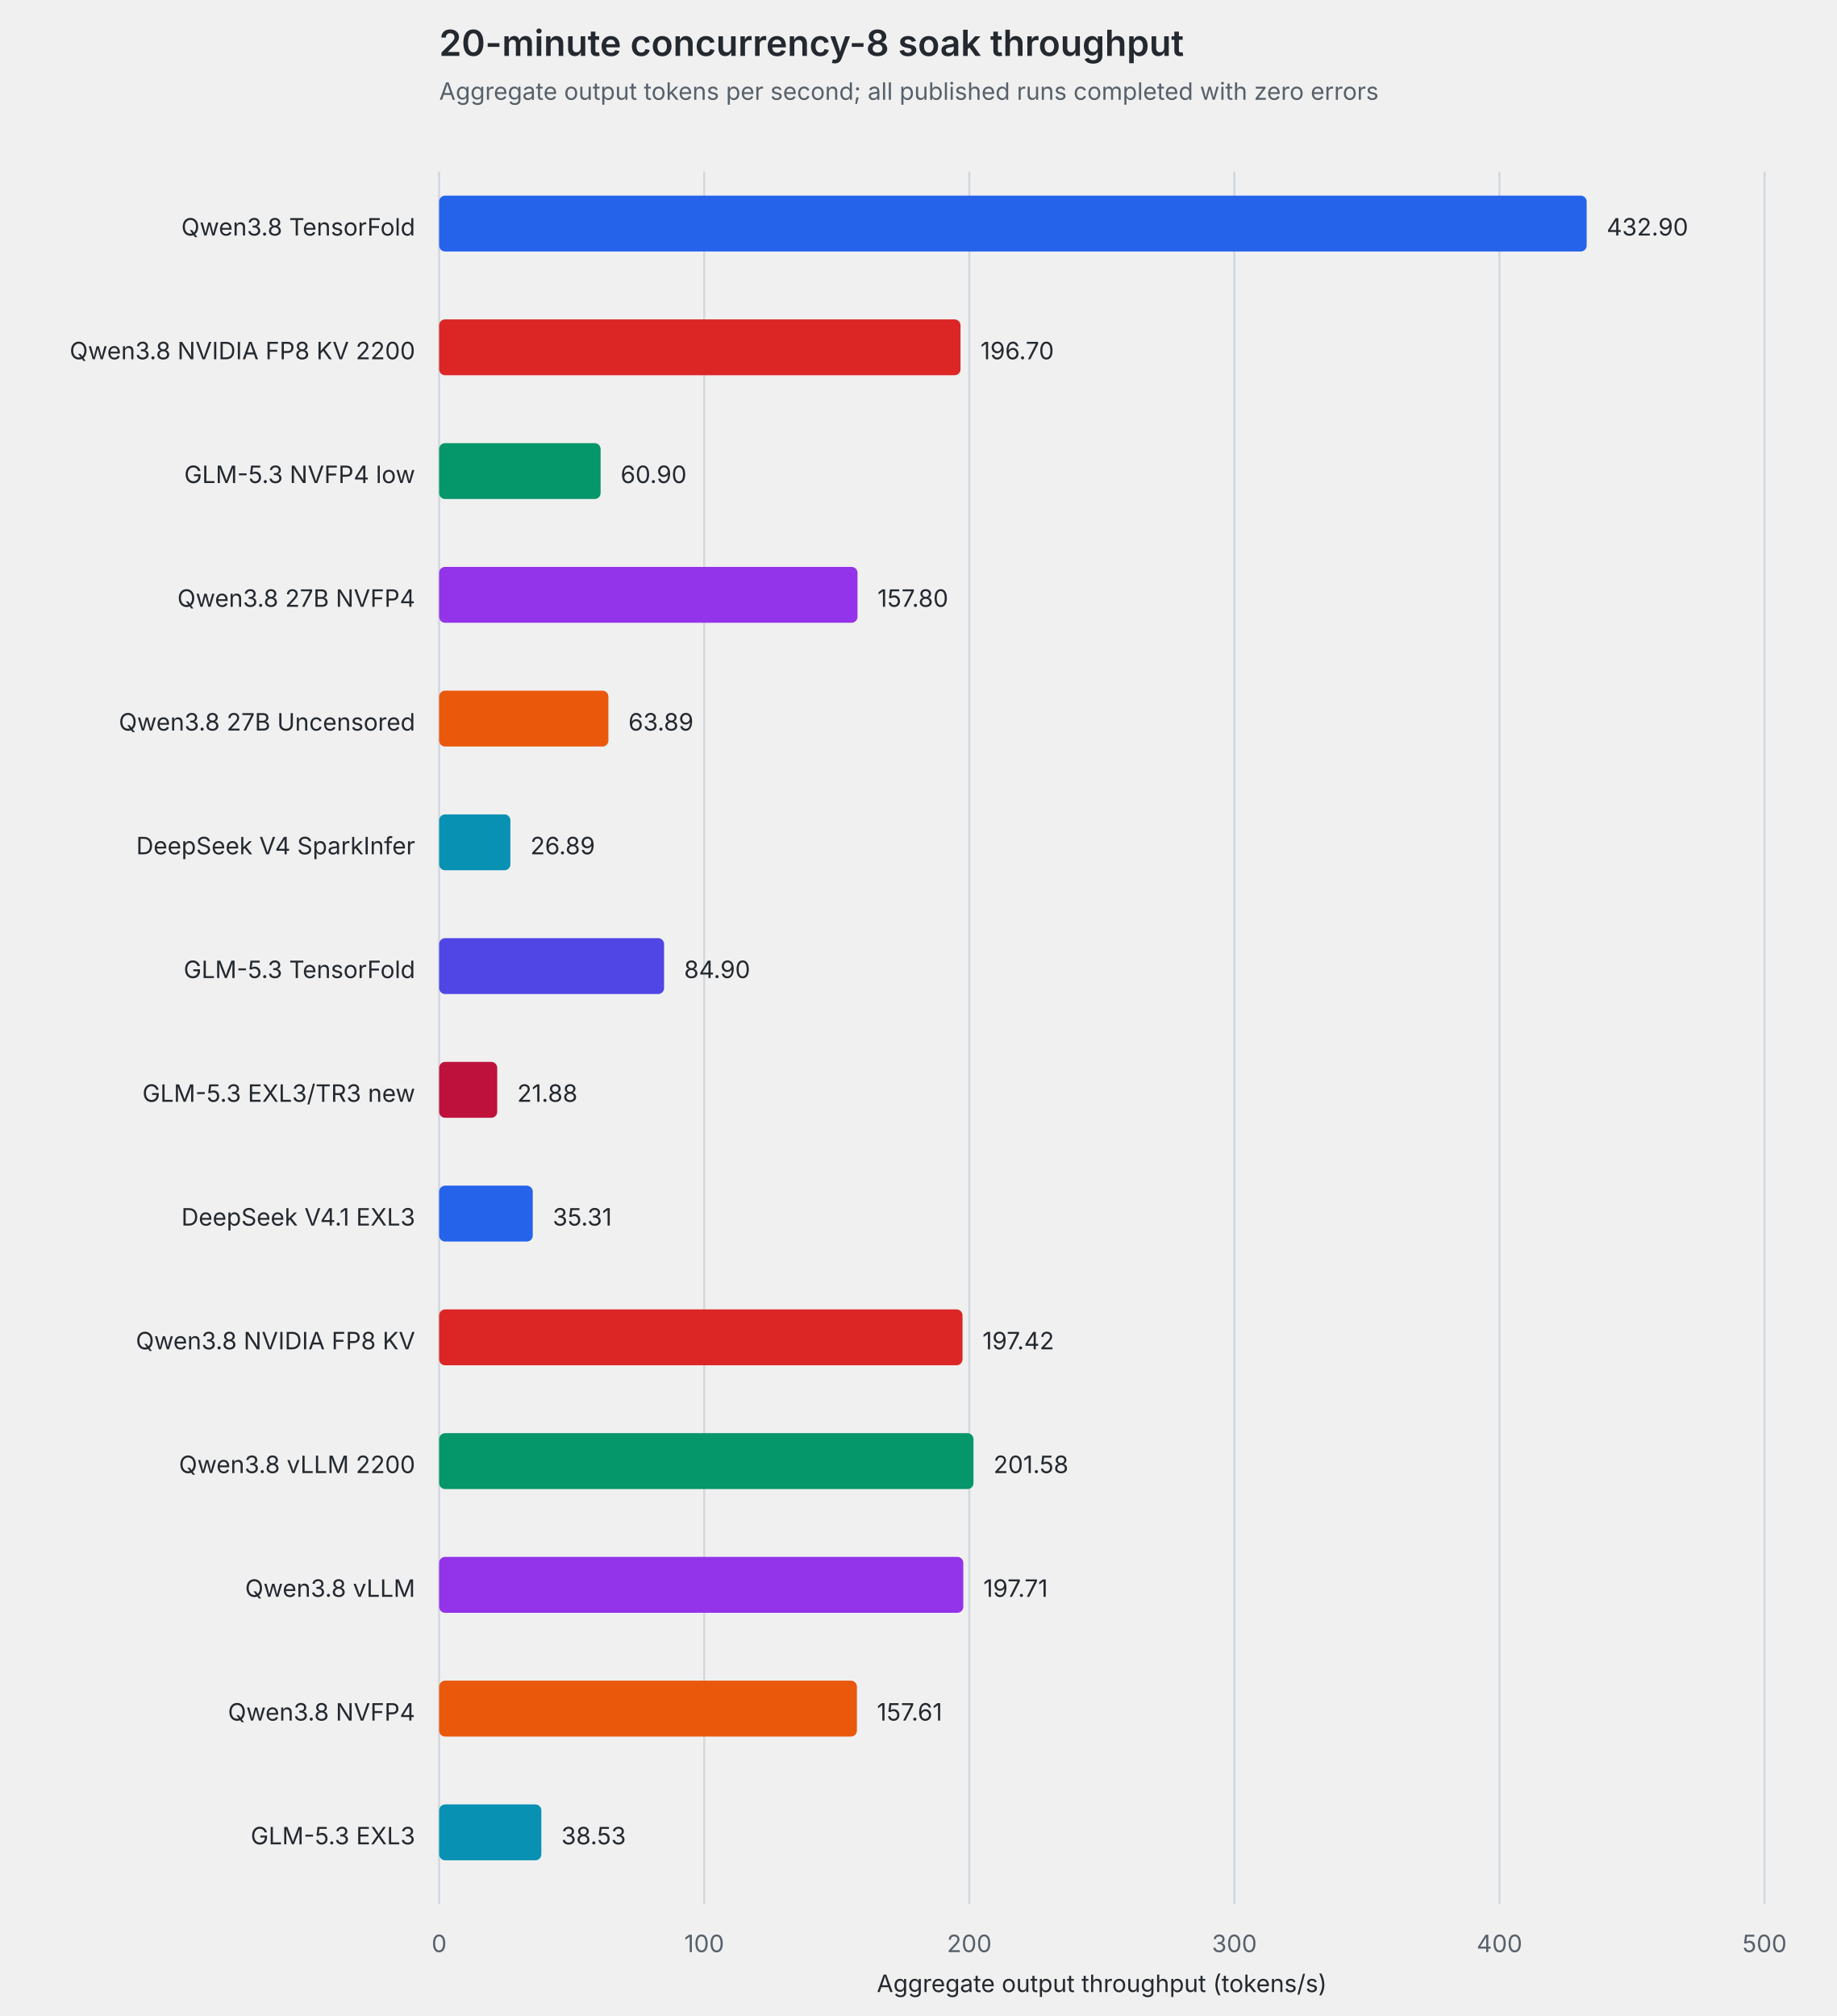
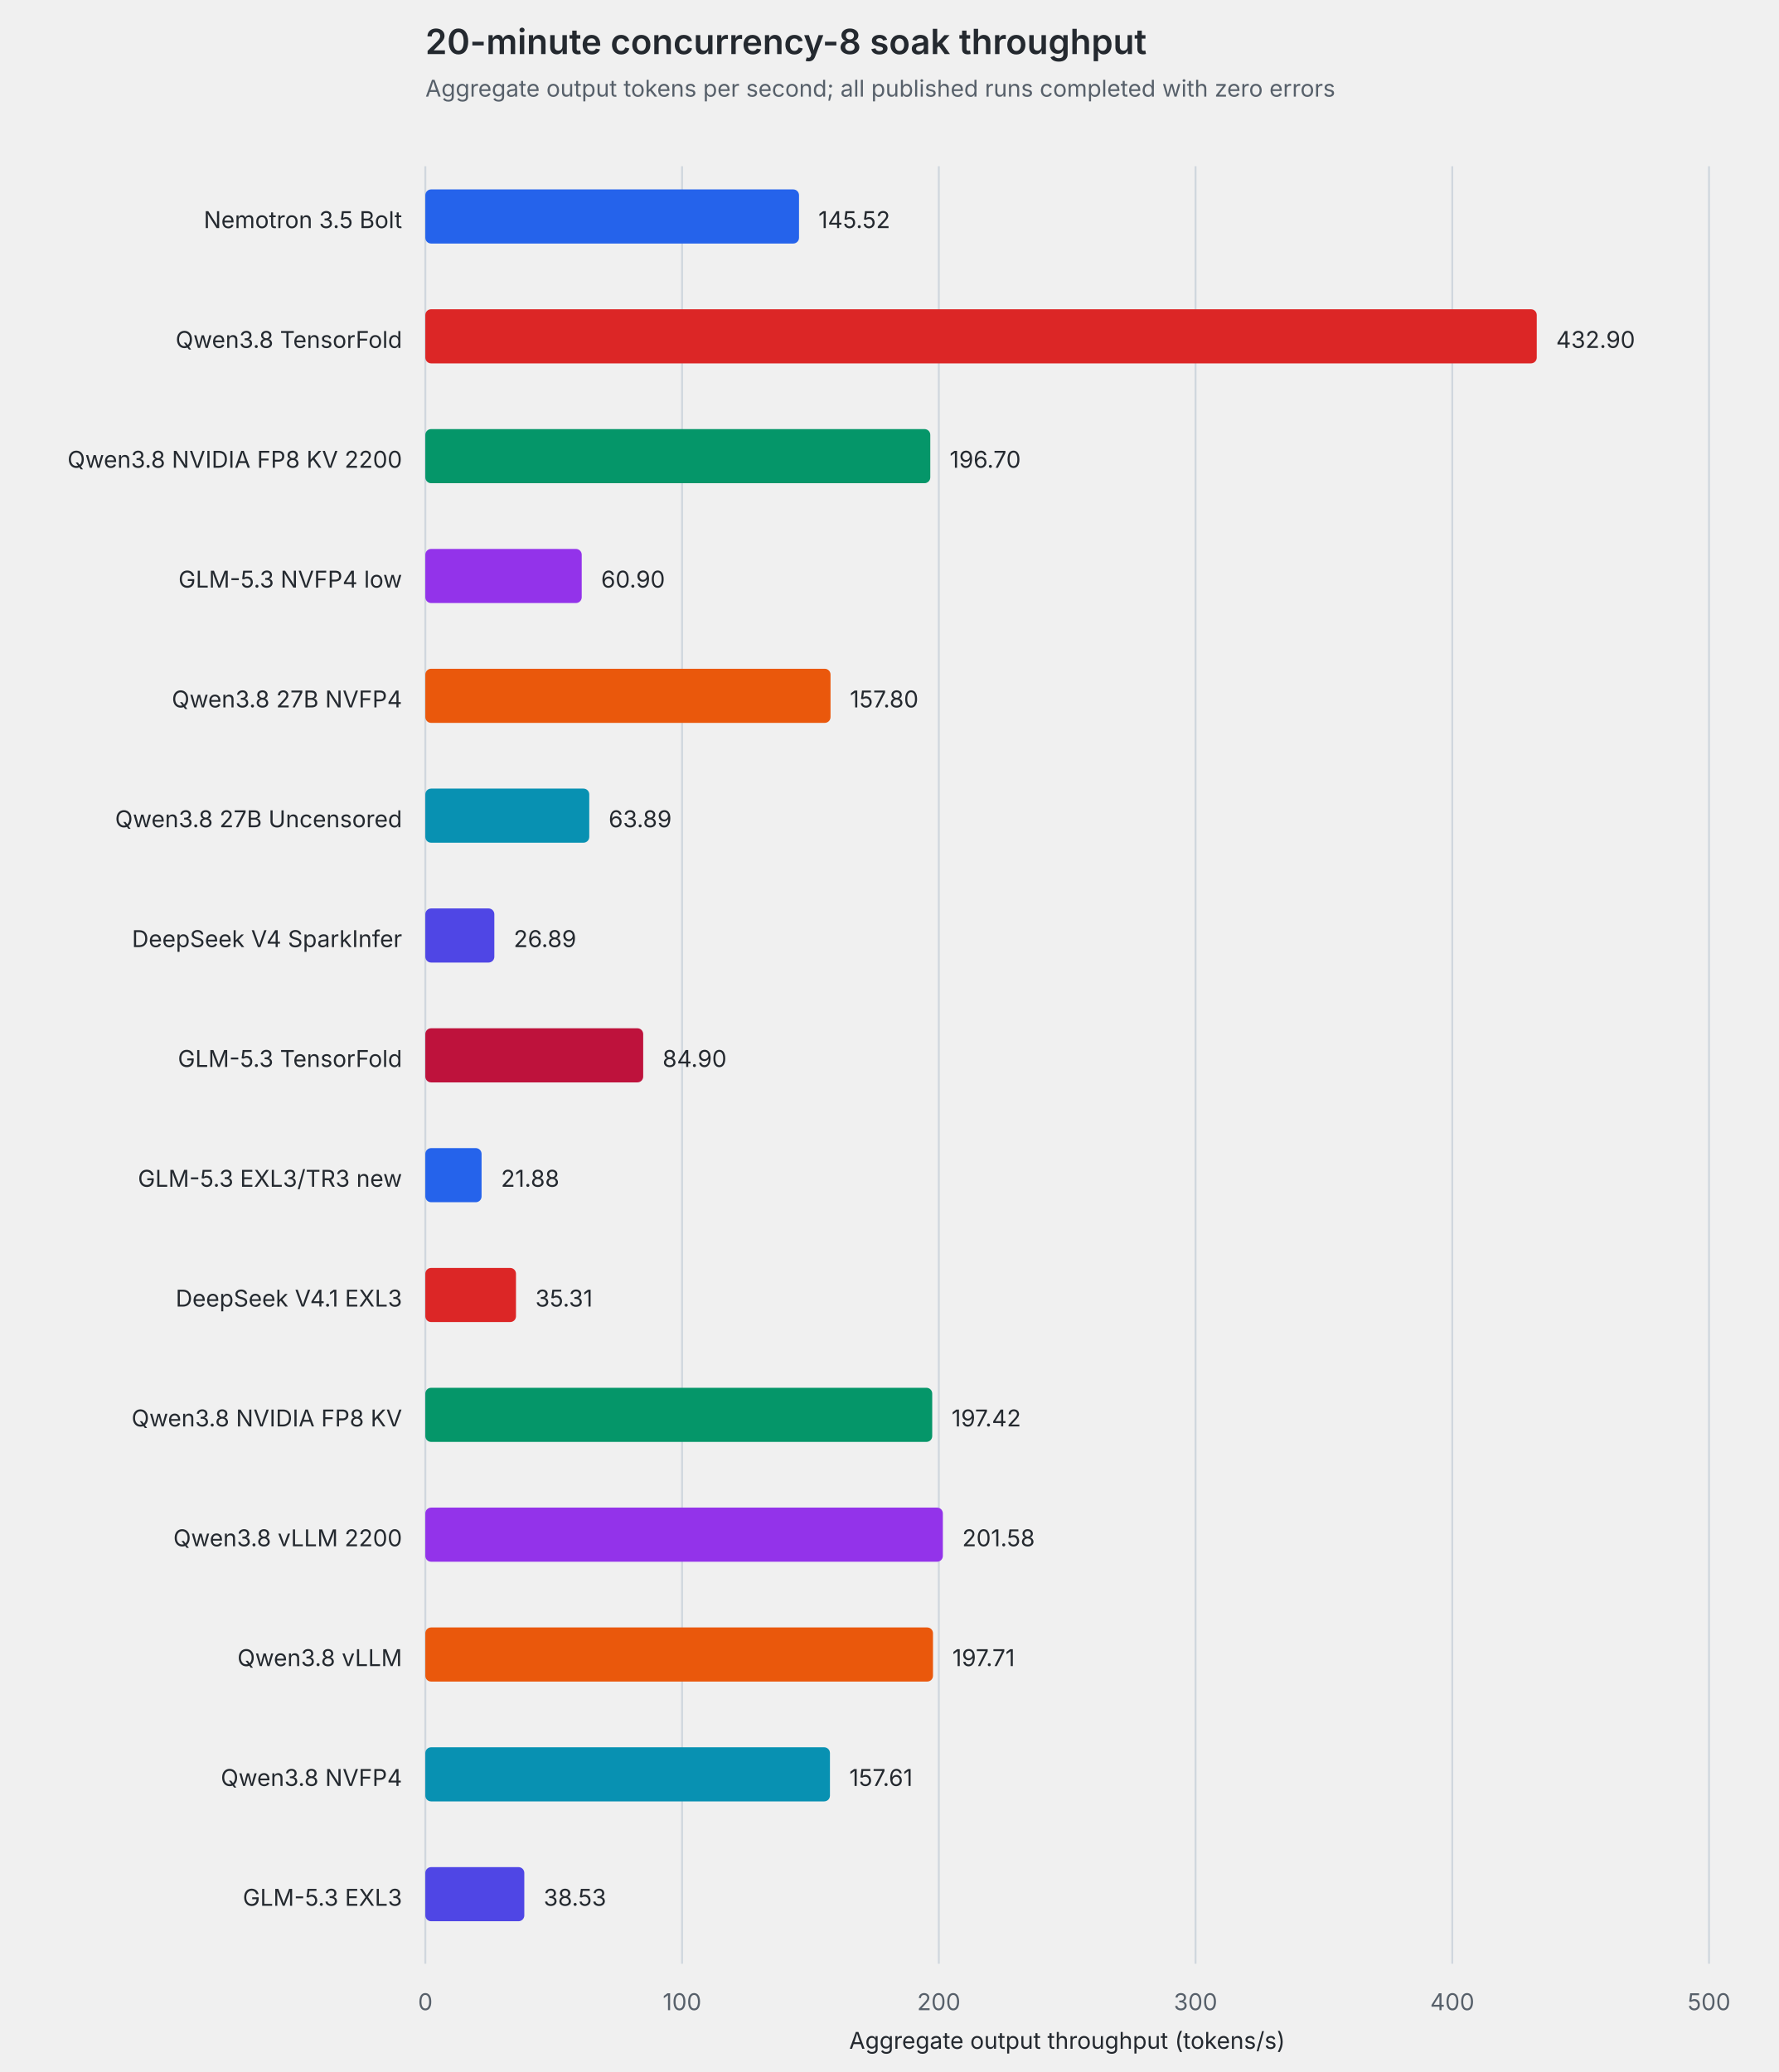
- <svg xmlns="http://www.w3.org/2000/svg" width="920" height="1010" viewBox="0 0 920 1010" role="img" aria-labelledby="title desc">
+ <svg xmlns="http://www.w3.org/2000/svg" width="920" height="1072" viewBox="0 0 920 1072" role="img" aria-labelledby="title desc">
  <style>
    :root { color-scheme: light dark; }
    text { font-family: ui-sans-serif, system-ui, -apple-system, BlinkMacSystemFont, "Segoe UI", sans-serif; fill: #24292f; font-size: 12px; }
    .title { font-size: 18px; font-weight: 600; }
    .subtitle, .tick { fill: #57606a; }
    .grid { stroke: #d0d7de; stroke-width: 1; }
    .axis { stroke: #8c959f; stroke-width: 1; }
    .series { fill: none; stroke-width: 3; stroke-linejoin: round; stroke-linecap: round; }
    .marker { stroke: #ffffff; stroke-width: 2; }
    @media (prefers-color-scheme: dark) {
      text { fill: #f0f6fc; }
      .subtitle, .tick { fill: #8c959f; }
      .grid { stroke: #30363d; }
      .axis { stroke: #6e7681; }
      .marker { stroke: #0d1117; }
    }
  </style>
  <text class="title" x="220" y="28">20-minute concurrency-8 soak throughput</text>
  <text class="subtitle" x="220" y="50">Aggregate output tokens per second; all published runs completed with zero errors</text>
-   <line class="grid" x1="220.0" y1="86" x2="220.0" y2="954" />
-   <text class="tick" x="220.0" y="978" text-anchor="middle">0</text>
-   <line class="grid" x1="352.8" y1="86" x2="352.8" y2="954" />
-   <text class="tick" x="352.8" y="978" text-anchor="middle">100</text>
-   <line class="grid" x1="485.6" y1="86" x2="485.6" y2="954" />
-   <text class="tick" x="485.6" y="978" text-anchor="middle">200</text>
-   <line class="grid" x1="618.4" y1="86" x2="618.4" y2="954" />
-   <text class="tick" x="618.4" y="978" text-anchor="middle">300</text>
-   <line class="grid" x1="751.2" y1="86" x2="751.2" y2="954" />
-   <text class="tick" x="751.2" y="978" text-anchor="middle">400</text>
-   <line class="grid" x1="884.0" y1="86" x2="884.0" y2="954" />
-   <text class="tick" x="884.0" y="978" text-anchor="middle">500</text>
-   <text x="208" y="118" text-anchor="end">Qwen3.8 TensorFold</text>
-   <rect x="220" y="98" width="574.9" height="28" rx="3" fill="#2563eb" />
-   <text x="804.9" y="118">432.90</text>
-   <text x="208" y="180" text-anchor="end">Qwen3.8 NVIDIA FP8 KV 2200</text>
-   <rect x="220" y="160" width="261.2" height="28" rx="3" fill="#dc2626" />
-   <text x="491.2" y="180">196.70</text>
-   <text x="208" y="242" text-anchor="end">GLM-5.3 NVFP4 low</text>
-   <rect x="220" y="222" width="80.9" height="28" rx="3" fill="#059669" />
-   <text x="310.9" y="242">60.90</text>
-   <text x="208" y="304" text-anchor="end">Qwen3.8 27B NVFP4</text>
-   <rect x="220" y="284" width="209.6" height="28" rx="3" fill="#9333ea" />
-   <text x="439.6" y="304">157.80</text>
-   <text x="208" y="366" text-anchor="end">Qwen3.8 27B Uncensored</text>
-   <rect x="220" y="346" width="84.8" height="28" rx="3" fill="#ea580c" />
-   <text x="314.8" y="366">63.89</text>
-   <text x="208" y="428" text-anchor="end">DeepSeek V4 SparkInfer</text>
-   <rect x="220" y="408" width="35.7" height="28" rx="3" fill="#0891b2" />
-   <text x="265.7" y="428">26.89</text>
-   <text x="208" y="490" text-anchor="end">GLM-5.3 TensorFold</text>
-   <rect x="220" y="470" width="112.7" height="28" rx="3" fill="#4f46e5" />
-   <text x="342.7" y="490">84.90</text>
-   <text x="208" y="552" text-anchor="end">GLM-5.3 EXL3/TR3 new</text>
-   <rect x="220" y="532" width="29.1" height="28" rx="3" fill="#be123c" />
-   <text x="259.1" y="552">21.88</text>
-   <text x="208" y="614" text-anchor="end">DeepSeek V4.1 EXL3</text>
-   <rect x="220" y="594" width="46.9" height="28" rx="3" fill="#2563eb" />
-   <text x="276.9" y="614">35.31</text>
-   <text x="208" y="676" text-anchor="end">Qwen3.8 NVIDIA FP8 KV</text>
-   <rect x="220" y="656" width="262.2" height="28" rx="3" fill="#dc2626" />
-   <text x="492.2" y="676">197.42</text>
-   <text x="208" y="738" text-anchor="end">Qwen3.8 vLLM 2200</text>
-   <rect x="220" y="718" width="267.7" height="28" rx="3" fill="#059669" />
-   <text x="497.7" y="738">201.58</text>
-   <text x="208" y="800" text-anchor="end">Qwen3.8 vLLM</text>
-   <rect x="220" y="780" width="262.6" height="28" rx="3" fill="#9333ea" />
-   <text x="492.6" y="800">197.71</text>
-   <text x="208" y="862" text-anchor="end">Qwen3.8 NVFP4</text>
-   <rect x="220" y="842" width="209.3" height="28" rx="3" fill="#ea580c" />
-   <text x="439.3" y="862">157.61</text>
-   <text x="208" y="924" text-anchor="end">GLM-5.3 EXL3</text>
-   <rect x="220" y="904" width="51.2" height="28" rx="3" fill="#0891b2" />
-   <text x="281.2" y="924">38.53</text>
-   <text x="552.0" y="998" text-anchor="middle">Aggregate output throughput (tokens/s)</text>
+   <line class="grid" x1="220.0" y1="86" x2="220.0" y2="1016" />
+   <text class="tick" x="220.0" y="1040" text-anchor="middle">0</text>
+   <line class="grid" x1="352.8" y1="86" x2="352.8" y2="1016" />
+   <text class="tick" x="352.8" y="1040" text-anchor="middle">100</text>
+   <line class="grid" x1="485.6" y1="86" x2="485.6" y2="1016" />
+   <text class="tick" x="485.6" y="1040" text-anchor="middle">200</text>
+   <line class="grid" x1="618.4" y1="86" x2="618.4" y2="1016" />
+   <text class="tick" x="618.4" y="1040" text-anchor="middle">300</text>
+   <line class="grid" x1="751.2" y1="86" x2="751.2" y2="1016" />
+   <text class="tick" x="751.2" y="1040" text-anchor="middle">400</text>
+   <line class="grid" x1="884.0" y1="86" x2="884.0" y2="1016" />
+   <text class="tick" x="884.0" y="1040" text-anchor="middle">500</text>
+   <text x="208" y="118" text-anchor="end">Nemotron 3.5 Bolt</text>
+   <rect x="220" y="98" width="193.3" height="28" rx="3" fill="#2563eb" />
+   <text x="423.3" y="118">145.52</text>
+   <text x="208" y="180" text-anchor="end">Qwen3.8 TensorFold</text>
+   <rect x="220" y="160" width="574.9" height="28" rx="3" fill="#dc2626" />
+   <text x="804.9" y="180">432.90</text>
+   <text x="208" y="242" text-anchor="end">Qwen3.8 NVIDIA FP8 KV 2200</text>
+   <rect x="220" y="222" width="261.2" height="28" rx="3" fill="#059669" />
+   <text x="491.2" y="242">196.70</text>
+   <text x="208" y="304" text-anchor="end">GLM-5.3 NVFP4 low</text>
+   <rect x="220" y="284" width="80.9" height="28" rx="3" fill="#9333ea" />
+   <text x="310.9" y="304">60.90</text>
+   <text x="208" y="366" text-anchor="end">Qwen3.8 27B NVFP4</text>
+   <rect x="220" y="346" width="209.6" height="28" rx="3" fill="#ea580c" />
+   <text x="439.6" y="366">157.80</text>
+   <text x="208" y="428" text-anchor="end">Qwen3.8 27B Uncensored</text>
+   <rect x="220" y="408" width="84.8" height="28" rx="3" fill="#0891b2" />
+   <text x="314.8" y="428">63.89</text>
+   <text x="208" y="490" text-anchor="end">DeepSeek V4 SparkInfer</text>
+   <rect x="220" y="470" width="35.7" height="28" rx="3" fill="#4f46e5" />
+   <text x="265.7" y="490">26.89</text>
+   <text x="208" y="552" text-anchor="end">GLM-5.3 TensorFold</text>
+   <rect x="220" y="532" width="112.7" height="28" rx="3" fill="#be123c" />
+   <text x="342.7" y="552">84.90</text>
+   <text x="208" y="614" text-anchor="end">GLM-5.3 EXL3/TR3 new</text>
+   <rect x="220" y="594" width="29.1" height="28" rx="3" fill="#2563eb" />
+   <text x="259.1" y="614">21.88</text>
+   <text x="208" y="676" text-anchor="end">DeepSeek V4.1 EXL3</text>
+   <rect x="220" y="656" width="46.9" height="28" rx="3" fill="#dc2626" />
+   <text x="276.9" y="676">35.31</text>
+   <text x="208" y="738" text-anchor="end">Qwen3.8 NVIDIA FP8 KV</text>
+   <rect x="220" y="718" width="262.2" height="28" rx="3" fill="#059669" />
+   <text x="492.2" y="738">197.42</text>
+   <text x="208" y="800" text-anchor="end">Qwen3.8 vLLM 2200</text>
+   <rect x="220" y="780" width="267.7" height="28" rx="3" fill="#9333ea" />
+   <text x="497.7" y="800">201.58</text>
+   <text x="208" y="862" text-anchor="end">Qwen3.8 vLLM</text>
+   <rect x="220" y="842" width="262.6" height="28" rx="3" fill="#ea580c" />
+   <text x="492.6" y="862">197.71</text>
+   <text x="208" y="924" text-anchor="end">Qwen3.8 NVFP4</text>
+   <rect x="220" y="904" width="209.3" height="28" rx="3" fill="#0891b2" />
+   <text x="439.3" y="924">157.61</text>
+   <text x="208" y="986" text-anchor="end">GLM-5.3 EXL3</text>
+   <rect x="220" y="966" width="51.2" height="28" rx="3" fill="#4f46e5" />
+   <text x="281.2" y="986">38.53</text>
+   <text x="552.0" y="1060" text-anchor="middle">Aggregate output throughput (tokens/s)</text>
</svg>
